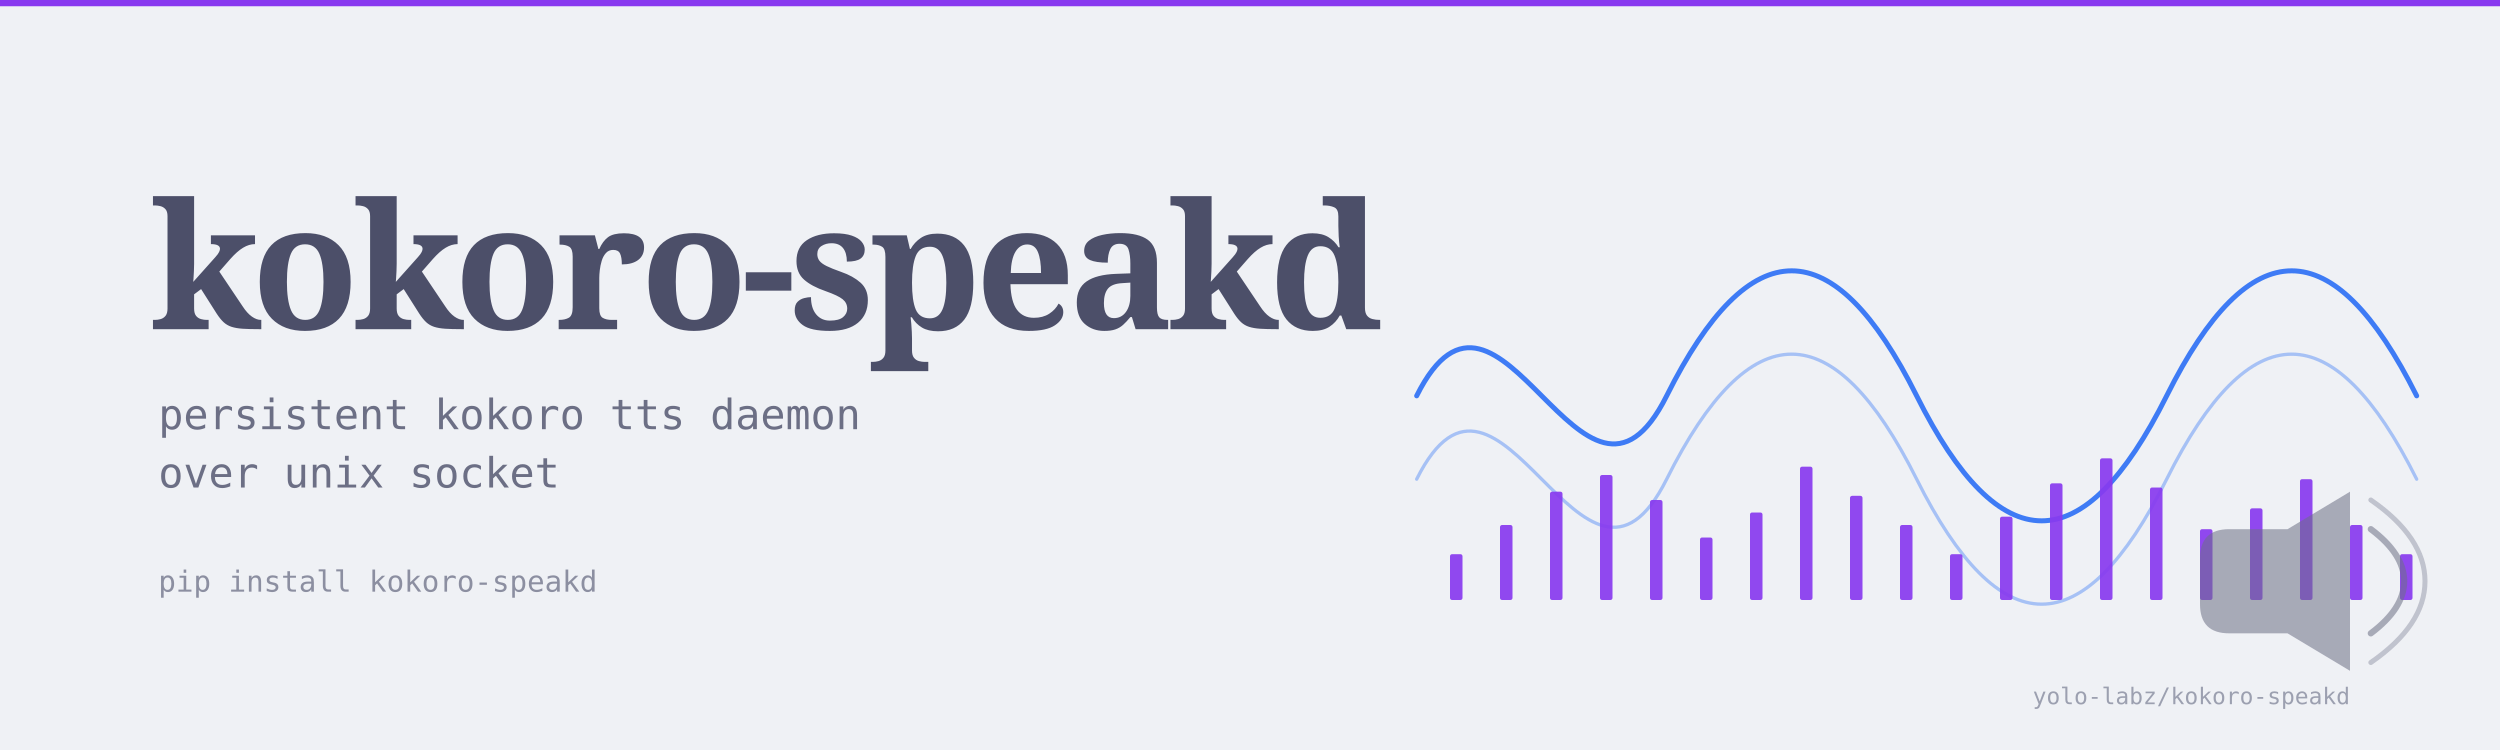
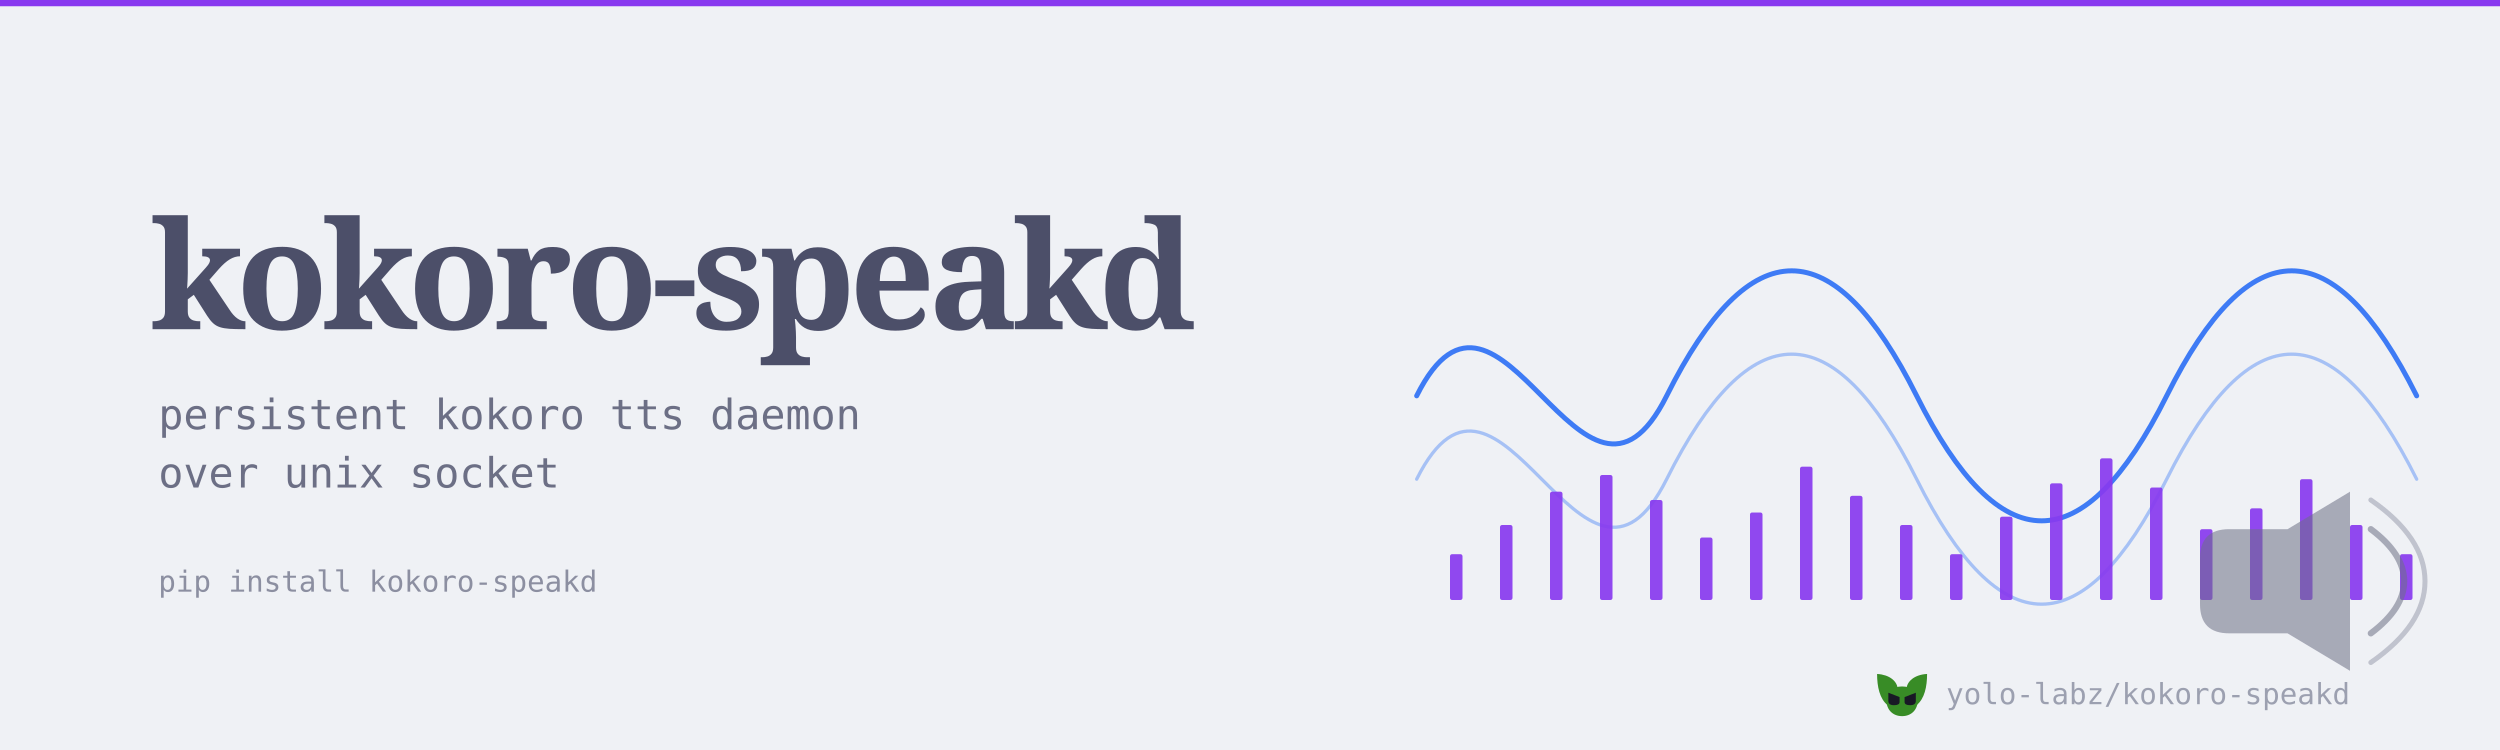
<svg xmlns="http://www.w3.org/2000/svg" viewBox="0 0 1200 360" role="img" aria-labelledby="kokoro-hero-light-title kokoro-hero-light-desc">
  <rect width="1200" height="360" fill="#eff1f5" />
  <rect x="0" y="0" width="1200" height="3" fill="#8839ef" />
  <g font-family="ui-serif,Georgia,'Iowan Old Style','Apple Garamond',serif" fill="#4c4f69">
-     <text x="72" y="158" font-size="84" font-weight="700" letter-spacing="-3">kokoro-speakd</text>
+     <text x="72" y="158" font-size="72" font-weight="700" letter-spacing="-3">kokoro-speakd</text>
  </g>
  <g font-family="ui-monospace,'JetBrains Mono','Fira Code',Menlo,monospace" fill="#6c6f85">
    <text x="76" y="206" font-size="20">persistent kokoro tts daemon</text>
    <text x="76" y="234" font-size="20">over unix socket</text>
  </g>
  <g font-family="ui-monospace,'JetBrains Mono','Fira Code',Menlo,monospace" fill="#8c8fa1">
    <text x="76" y="284" font-size="14">pip install kokoro-speakd</text>
  </g>
  <g transform="translate(680,80)" fill="none" stroke-linecap="round" stroke-linejoin="round">
    <path d="M0,110 C40,30 80,190 120,110 S200,30 240,110 S320,190 360,110 S440,30 480,110" stroke="#1e66f5" stroke-width="2.4" opacity="0.85" />
    <path d="M0,150 C40,70 80,230 120,150 S200,70 240,150 S320,230 360,150 S440,70 480,150" stroke="#1e66f5" stroke-width="1.6" opacity="0.35" />
    <g fill="#8839ef" opacity="0.92">
      <rect x="16" y="186" width="6" height="22" rx="1" />
      <rect x="40" y="172" width="6" height="36" rx="1" />
      <rect x="64" y="156" width="6" height="52" rx="1" />
      <rect x="88" y="148" width="6" height="60" rx="1" />
      <rect x="112" y="160" width="6" height="48" rx="1" />
      <rect x="136" y="178" width="6" height="30" rx="1" />
      <rect x="160" y="166" width="6" height="42" rx="1" />
      <rect x="184" y="144" width="6" height="64" rx="1" />
      <rect x="208" y="158" width="6" height="50" rx="1" />
      <rect x="232" y="172" width="6" height="36" rx="1" />
      <rect x="256" y="186" width="6" height="22" rx="1" />
      <rect x="280" y="168" width="6" height="40" rx="1" />
      <rect x="304" y="152" width="6" height="56" rx="1" />
      <rect x="328" y="140" width="6" height="68" rx="1" />
      <rect x="352" y="154" width="6" height="54" rx="1" />
      <rect x="376" y="174" width="6" height="34" rx="1" />
      <rect x="400" y="164" width="6" height="44" rx="1" />
      <rect x="424" y="150" width="6" height="58" rx="1" />
      <rect x="448" y="172" width="6" height="36" rx="1" />
      <rect x="472" y="186" width="6" height="22" rx="1" />
    </g>
  </g>
  <g transform="translate(1056,236)" fill="#6c6f85" opacity="0.55">
    <path d="M14,18 H42 L72,0 V86 L42,68 H14 Q0,68 0,54 V32 Q0,18 14,18 Z" />
    <path d="M82,18 Q98,30 98,43 Q98,56 82,68" fill="none" stroke="#6c6f85" stroke-width="3" stroke-linecap="round" />
    <path d="M82,4 Q108,22 108,43 Q108,64 82,82" fill="none" stroke="#6c6f85" stroke-width="2.4" stroke-linecap="round" opacity="0.65" />
  </g>
  <g font-family="ui-monospace,'JetBrains Mono','Fira Code',Menlo,monospace" fill="#9ca0b0">
-     <text x="1128" y="338" font-size="11" text-anchor="end">yolo-labz/kokoro-speakd</text>
+     <text x="1128" y="338" font-size="14" text-anchor="end">yolo-labz/kokoro-speakd</text>
+   </g>
+   <g transform="translate(901 322) scale(1.5)">
+     <g fill="#388c26" stroke="#388c26" stroke-width="0" shape-rendering="geometricPrecision">
+       <path d="M0 1 C4 1.2 6.6 3.4 6.6 6 L3.4 11 C0.8 9 0 5 0 1 Z" />
+       <path d="M16 1 C12 1.2 9.4 3.4 9.4 6 L12.6 11 C15.2 9 16 5 16 1 Z" />
+       <path d="M3 9.5 C3 6.6 5 5 8 5 C11 5 13 6.6 13 9.5 C13 12.4 11 14.5 8 14.5 C5 14.5 3 12.4 3 9.5 Z" />
+     </g>
+     <path d="M3.6 7 L7.2 8.4 L7.2 10 Q7.2 11 5.4 11 Q3.6 11 3.6 9.6 Z" fill="#181825" />
+     <path d="M12.4 7 L8.8 8.4 L8.8 10 Q8.8 11 10.6 11 Q12.4 11 12.4 9.6 Z" fill="#181825" />
  </g>
</svg>
